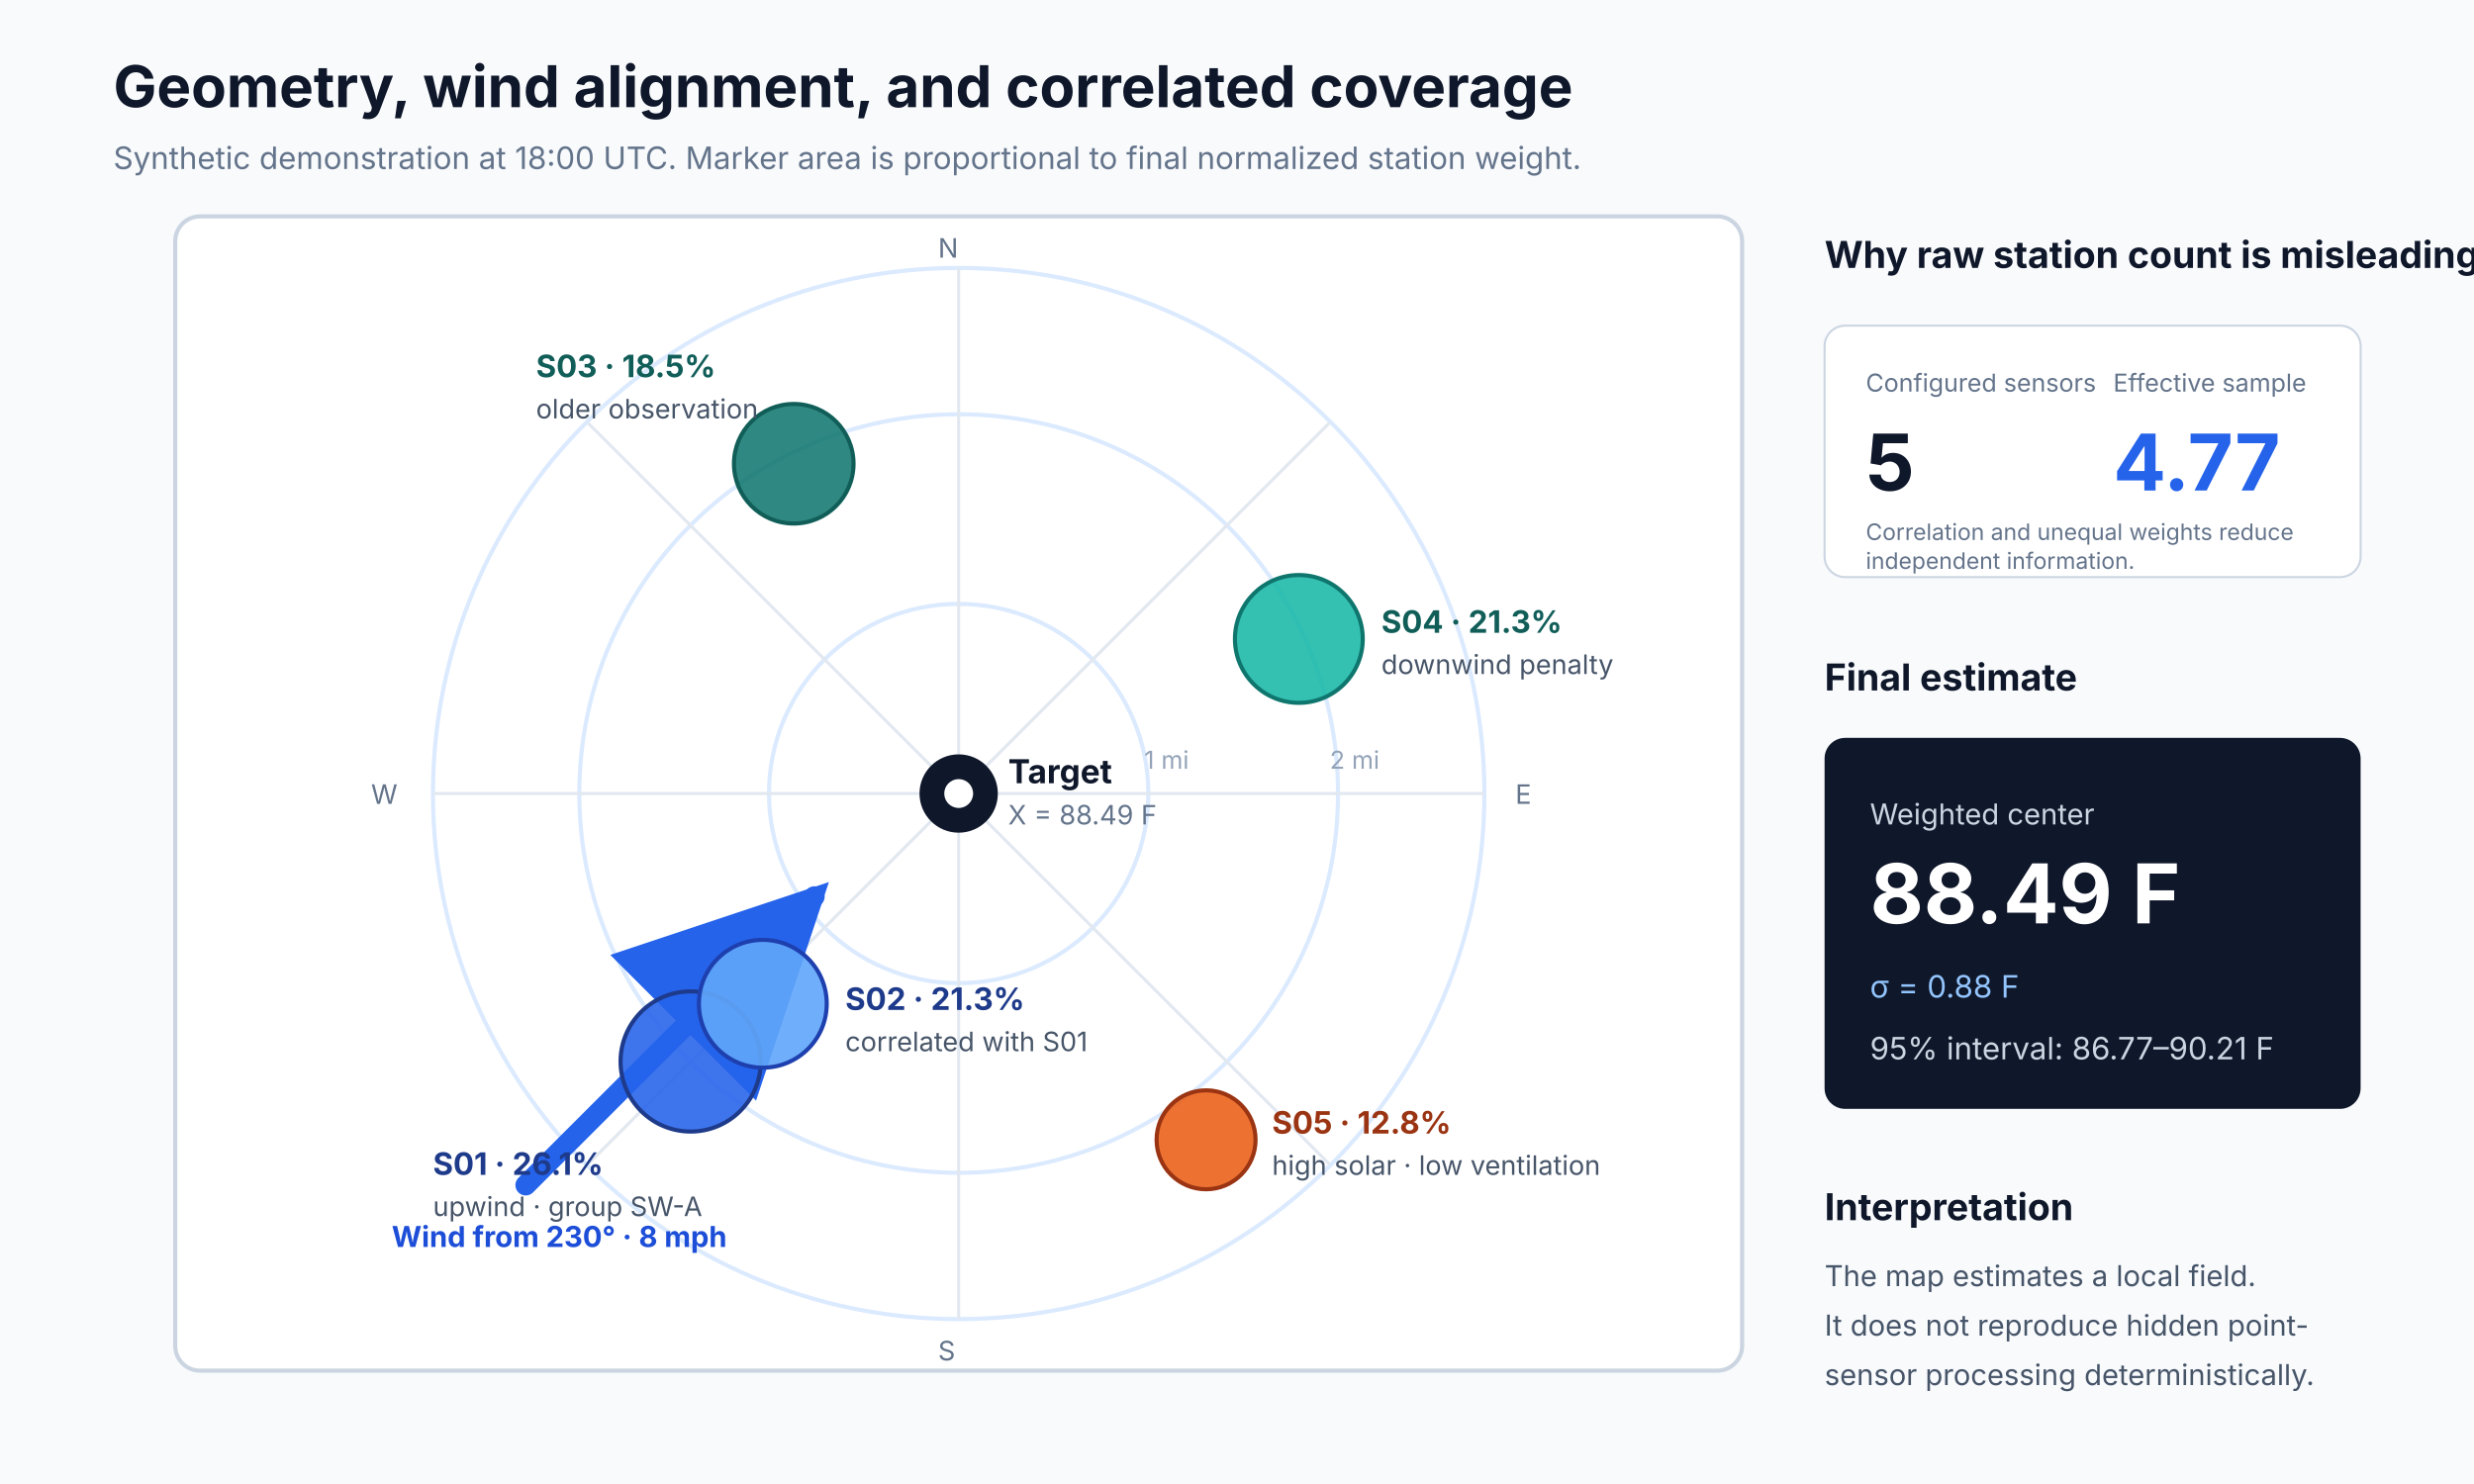
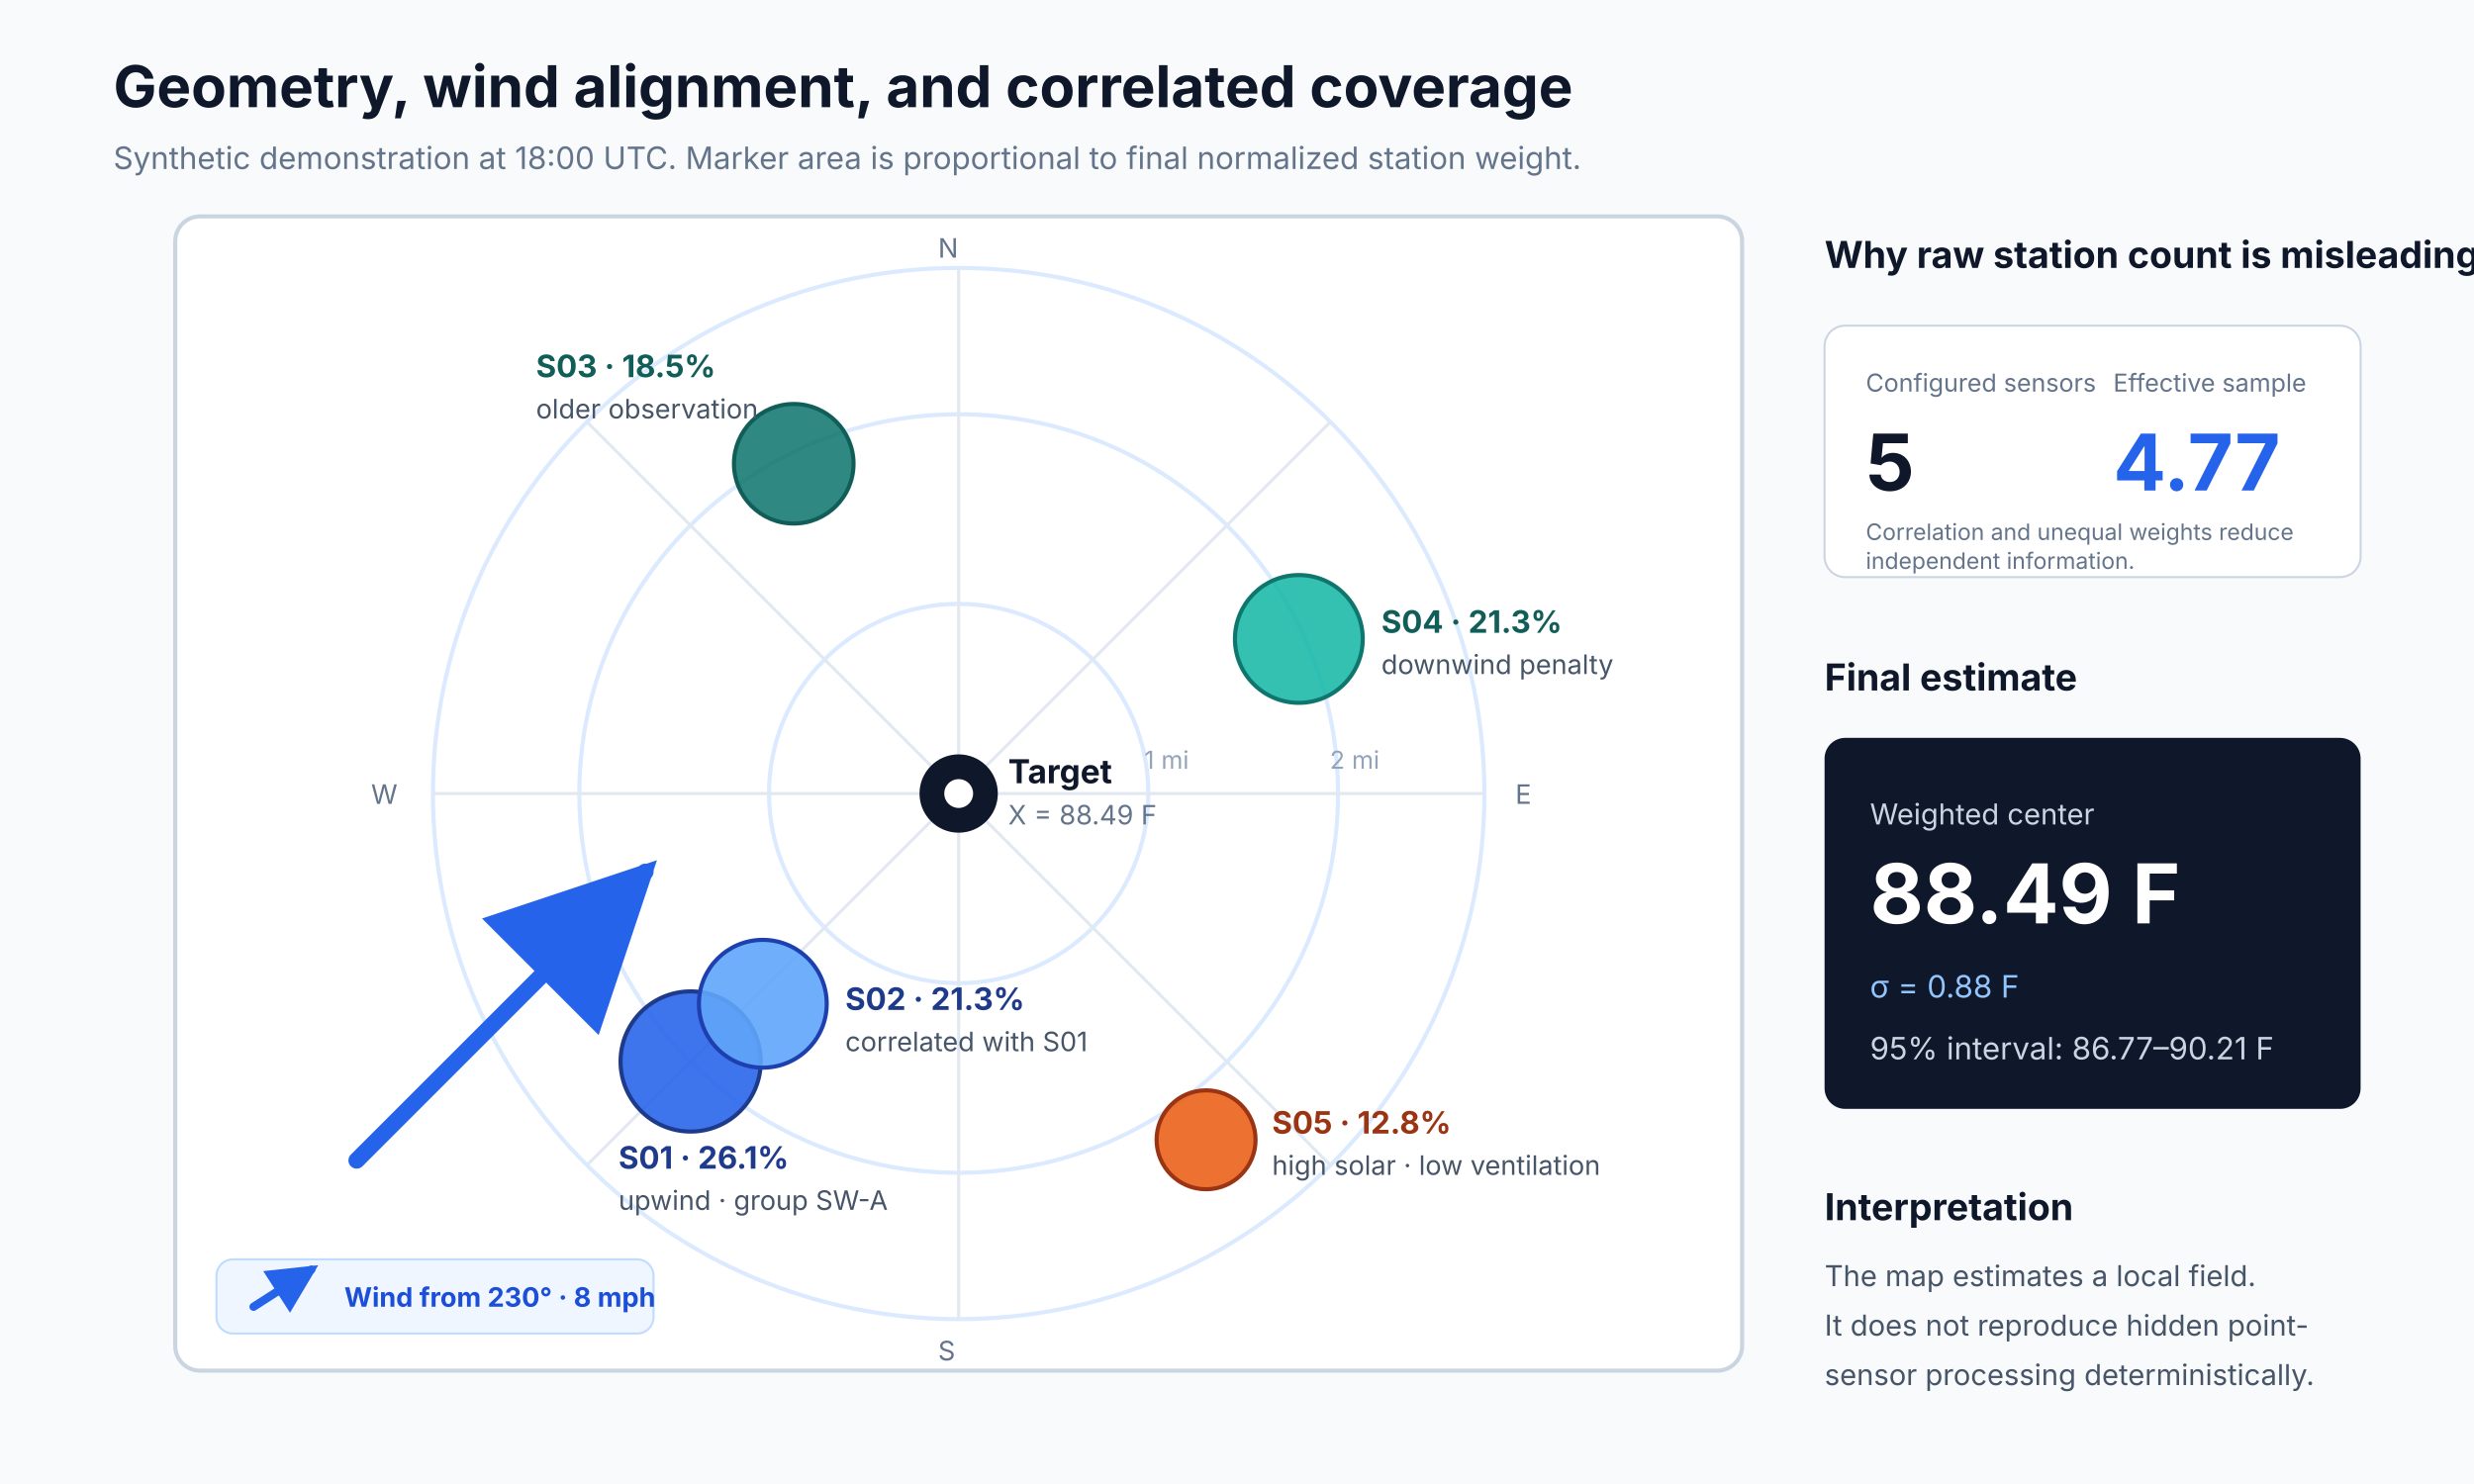
<svg xmlns="http://www.w3.org/2000/svg" width="1200" height="720" viewBox="0 0 1200 720" role="img" aria-labelledby="title desc">
  <rect width="1200" height="720" fill="#f8fafc" />
  <text x="55" y="52" font-family="Inter,Arial,sans-serif" font-size="28" font-weight="700" fill="#0f172a">Geometry, wind alignment, and correlated coverage</text>
  <text x="55" y="82" font-family="Inter,Arial,sans-serif" font-size="15" fill="#64748b">Synthetic demonstration at 18:00 UTC. Marker area is proportional to final normalized station weight.</text>
  <g transform="translate(85,105)" font-family="Inter,Arial,sans-serif">
    <rect width="760" height="560" rx="12" fill="#ffffff" stroke="#cbd5e1" stroke-width="2" />
    <circle cx="380" cy="280" r="92" fill="none" stroke="#dbeafe" stroke-width="2" />
    <circle cx="380" cy="280" r="184" fill="none" stroke="#dbeafe" stroke-width="2" />
    <circle cx="380" cy="280" r="255" fill="none" stroke="#dbeafe" stroke-width="2" />
    <g stroke="#e2e8f0" stroke-width="1.5">
      <line x1="380" y1="25" x2="380" y2="535" />
      <line x1="125" y1="280" x2="635" y2="280" />
      <line x1="200" y1="100" x2="560" y2="460" />
      <line x1="560" y1="100" x2="200" y2="460" />
    </g>
    <text x="370" y="20" font-size="13" fill="#64748b">N</text>
    <text x="650" y="285" font-size="13" fill="#64748b">E</text>
    <text x="370" y="555" font-size="13" fill="#64748b">S</text>
    <text x="95" y="285" font-size="13" fill="#64748b">W</text>
    <text x="470" y="268" font-size="12" fill="#94a3b8">1 mi</text>
    <text x="560" y="268" font-size="12" fill="#94a3b8">2 mi</text>
-     <path d="M170 470 L310 330" stroke="#2563eb" stroke-width="10" stroke-linecap="round" marker-end="url(#wind-arrow)" />
-     <text x="105" y="500" font-size="14" font-weight="700" fill="#1d4ed8">Wind from 230° · 8 mph</text>
+     <path d="M88 458 L228 318" stroke="#2563eb" stroke-width="8" stroke-linecap="round" marker-end="url(#wind-arrow)" />
    <circle cx="380" cy="280" r="19" fill="#0f172a" />
    <circle cx="380" cy="280" r="7" fill="#ffffff" />
    <text x="404" y="275" font-size="16" font-weight="700" fill="#0f172a">Target</text>
    <text x="404" y="295" font-size="13" fill="#64748b">X = 88.49 F</text>
    <circle cx="250" cy="410" r="34" fill="#2563eb" fill-opacity="0.88" stroke="#1e3a8a" stroke-width="2" />
-     <text x="125" y="465" font-size="15" font-weight="700" fill="#1e3a8a">S01 · 26.1%</text>
-     <text x="125" y="485" font-size="13" fill="#475569">upwind · group SW-A</text>
+     <text x="215" y="462" font-size="15" font-weight="700" fill="#1e3a8a">S01 · 26.1%</text>
+     <text x="215" y="482" font-size="13" fill="#475569">upwind · group SW-A</text>
    <circle cx="285" cy="382" r="31" fill="#60a5fa" fill-opacity="0.9" stroke="#1e40af" stroke-width="2" />
    <text x="325" y="385" font-size="15" font-weight="700" fill="#1e3a8a">S02 · 21.3%</text>
    <text x="325" y="405" font-size="13" fill="#475569">correlated with S01</text>
    <circle cx="300" cy="120" r="29" fill="#0f766e" fill-opacity="0.86" stroke="#115e59" stroke-width="2" />
    <text x="175" y="78" font-size="15" font-weight="700" fill="#115e59">S03 · 18.5%</text>
    <text x="175" y="98" font-size="13" fill="#475569">older observation</text>
    <circle cx="545" cy="205" r="31" fill="#14b8a6" fill-opacity="0.86" stroke="#0f766e" stroke-width="2" />
    <text x="585" y="202" font-size="15" font-weight="700" fill="#115e59">S04 · 21.3%</text>
    <text x="585" y="222" font-size="13" fill="#475569">downwind penalty</text>
    <circle cx="500" cy="448" r="24" fill="#ea580c" fill-opacity="0.84" stroke="#9a3412" stroke-width="2" />
    <text x="532" y="445" font-size="15" font-weight="700" fill="#9a3412">S05 · 12.8%</text>
    <text x="532" y="465" font-size="13" fill="#475569">high solar · low ventilation</text>
+     <rect x="20" y="506" width="212" height="36" rx="8" fill="#eff6ff" stroke="#bfdbfe" />
+     <path d="M38 529 L66 511" stroke="#2563eb" stroke-width="4" stroke-linecap="round" marker-end="url(#wind-arrow-small)" />
+     <text x="82" y="529" font-size="13" font-weight="700" fill="#1d4ed8">Wind from 230° · 8 mph</text>
  </g>
  <g transform="translate(885,130)" font-family="Inter,Arial,sans-serif">
    <text x="0" y="0" font-size="18" font-weight="700" fill="#0f172a">Why raw station count is misleading</text>
    <rect x="0" y="28" width="260" height="122" rx="10" fill="#ffffff" stroke="#cbd5e1" />
    <text x="20" y="60" font-size="12" fill="#64748b">Configured sensors</text>
    <text x="20" y="108" font-size="38" font-weight="700" fill="#0f172a">5</text>
    <text x="140" y="60" font-size="12" fill="#64748b">Effective sample</text>
    <text x="140" y="108" font-size="38" font-weight="700" fill="#2563eb">4.77</text>
    <text x="20" y="132" font-size="11" fill="#64748b">Correlation and unequal weights reduce</text>
    <text x="20" y="146" font-size="11" fill="#64748b">independent information.</text>
    <text x="0" y="205" font-size="18" font-weight="700" fill="#0f172a">Final estimate</text>
    <rect x="0" y="228" width="260" height="180" rx="10" fill="#0f172a" />
    <text x="22" y="270" font-size="14" fill="#cbd5e1">Weighted center</text>
    <text x="22" y="318" font-size="40" font-weight="700" fill="#ffffff">88.49 F</text>
    <text x="22" y="354" font-size="15" fill="#93c5fd">σ = 0.88 F</text>
    <text x="22" y="384" font-size="15" fill="#cbd5e1">95% interval: 86.77–90.21 F</text>
    <text x="0" y="462" font-size="18" font-weight="700" fill="#0f172a">Interpretation</text>
    <text x="0" y="494" font-size="14" fill="#475569">The map estimates a local field.</text>
    <text x="0" y="518" font-size="14" fill="#475569">It does not reproduce hidden point-</text>
    <text x="0" y="542" font-size="14" fill="#475569">sensor processing deterministically.</text>
  </g>
  <defs>
    <marker id="wind-arrow" markerWidth="10" markerHeight="10" refX="9" refY="5" orient="auto">
      <path d="M0,0 L10,5 L0,10 Z" fill="#2563eb" />
    </marker>
+     <marker id="wind-arrow-small" markerWidth="6" markerHeight="6" refX="5" refY="3" orient="auto">
+       <path d="M0,0 L6,3 L0,6 Z" fill="#2563eb" />
+     </marker>
  </defs>
</svg>
